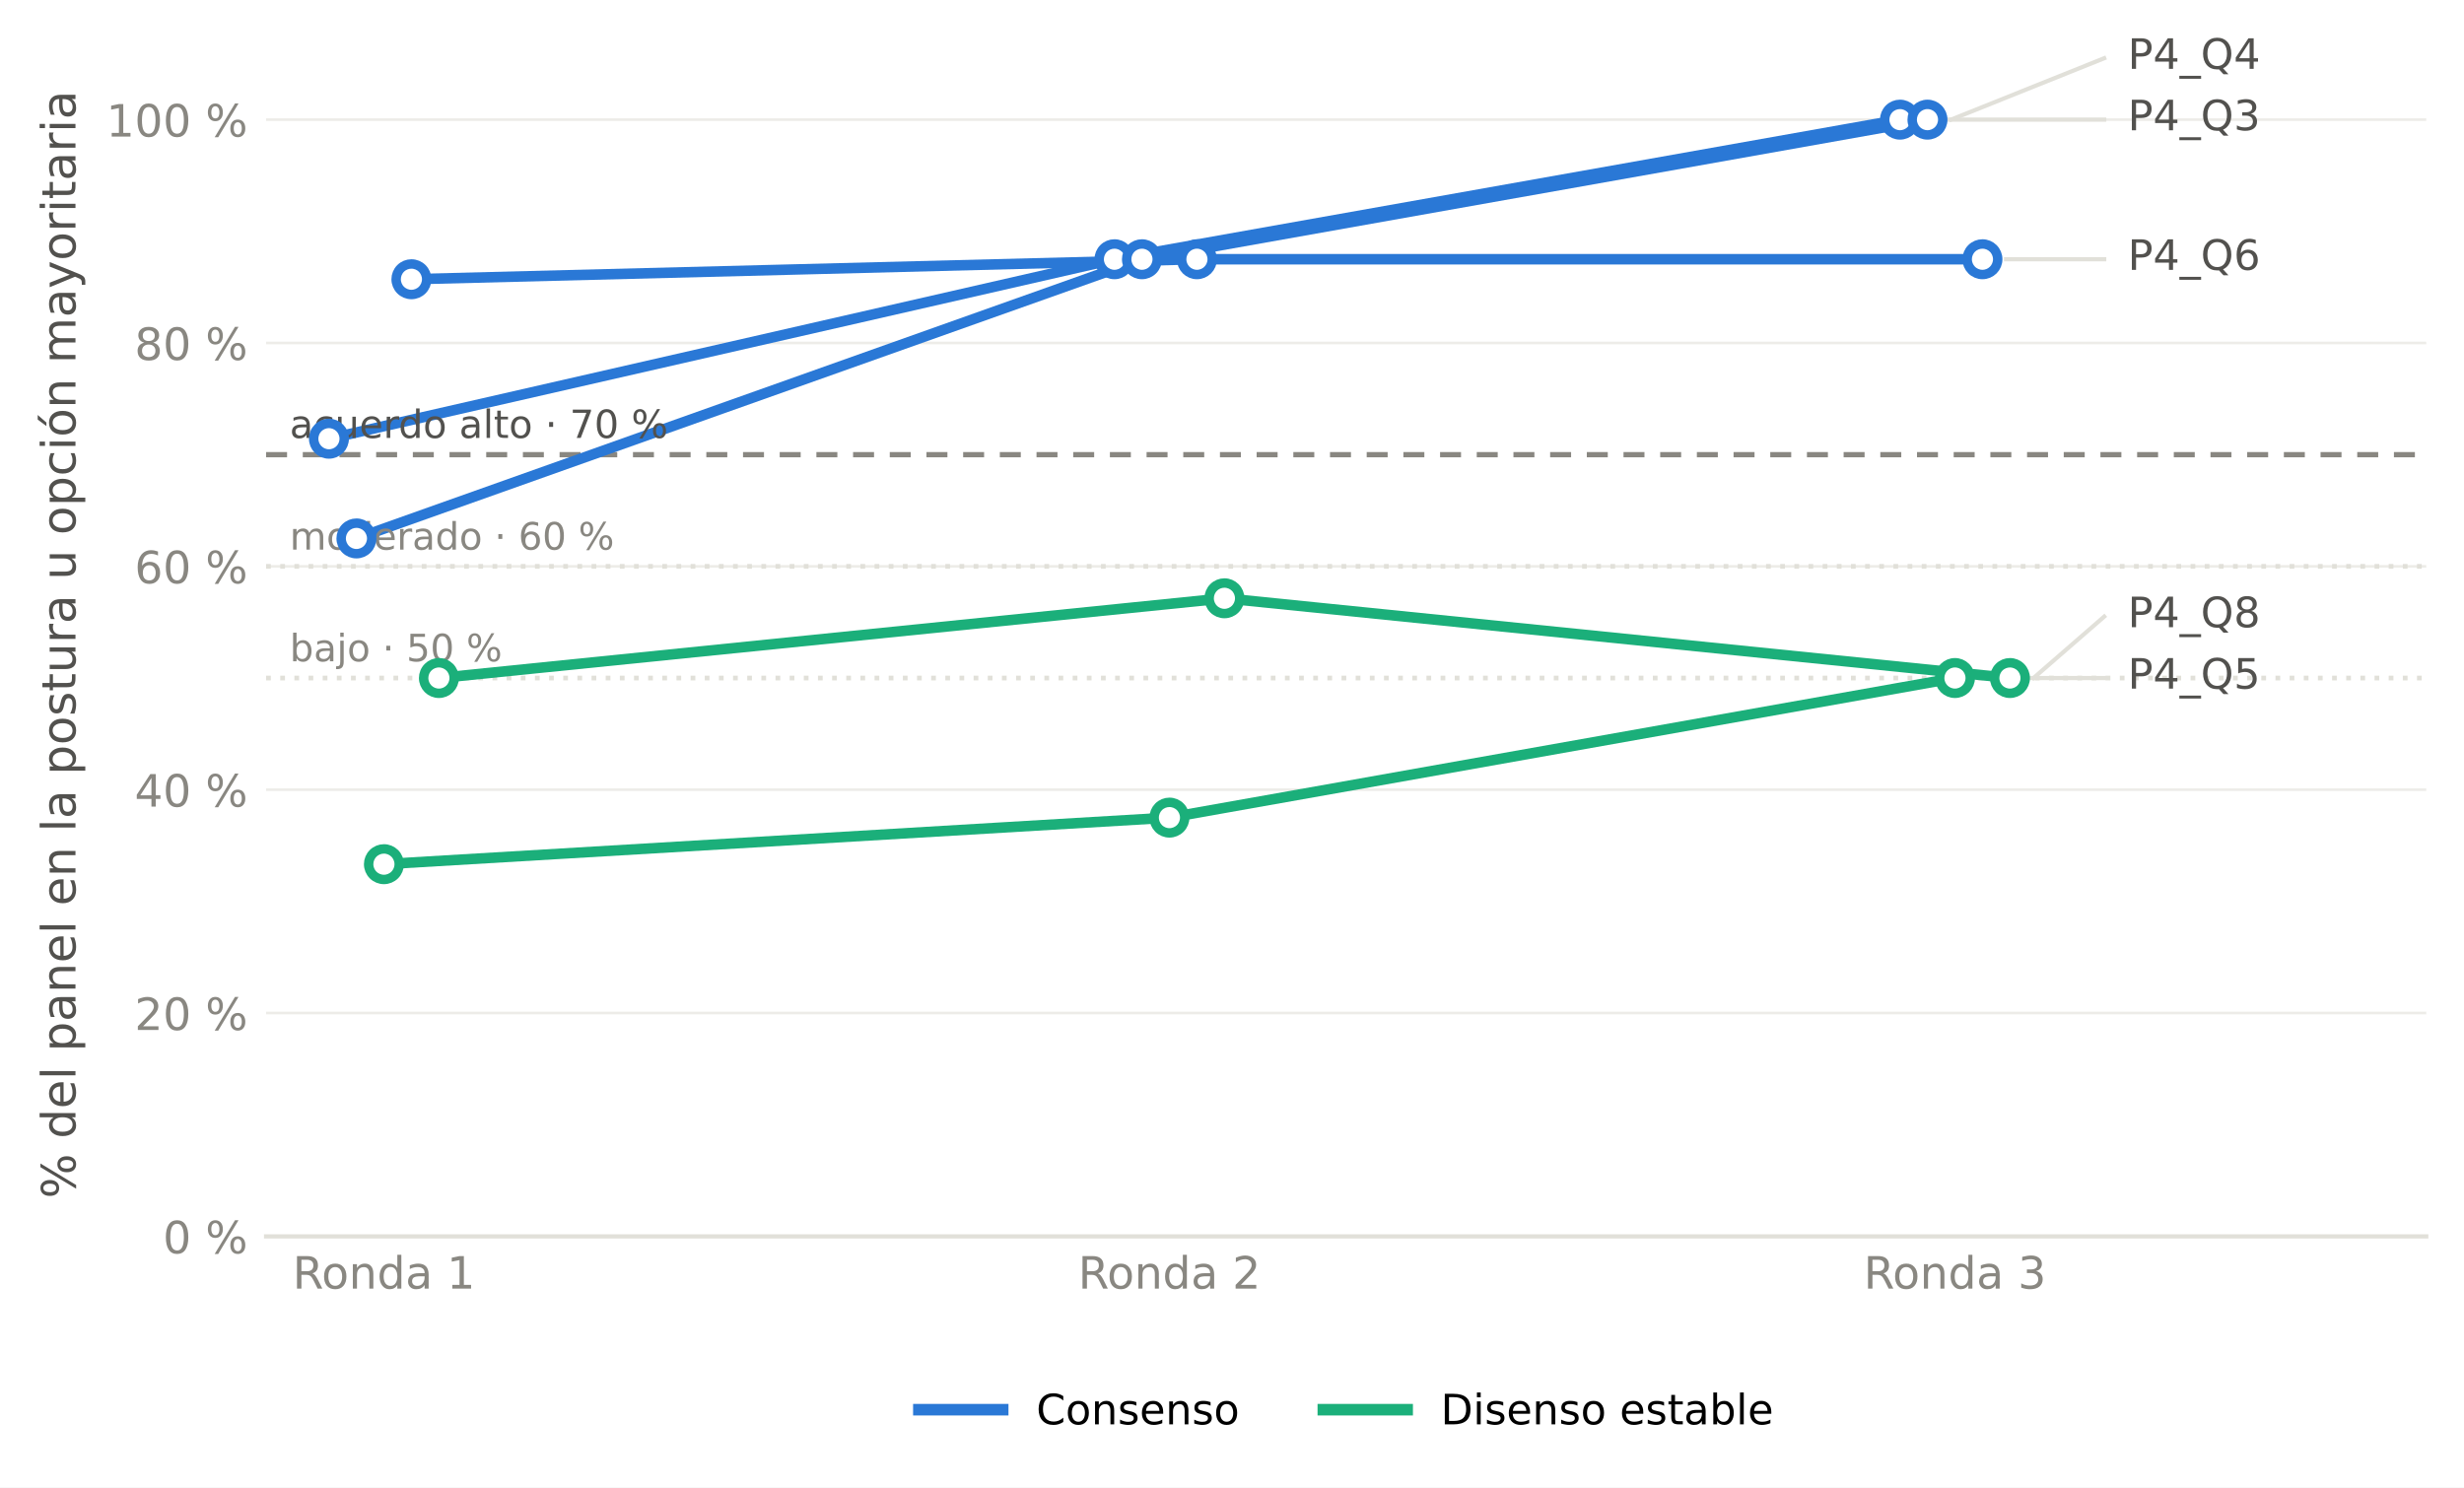
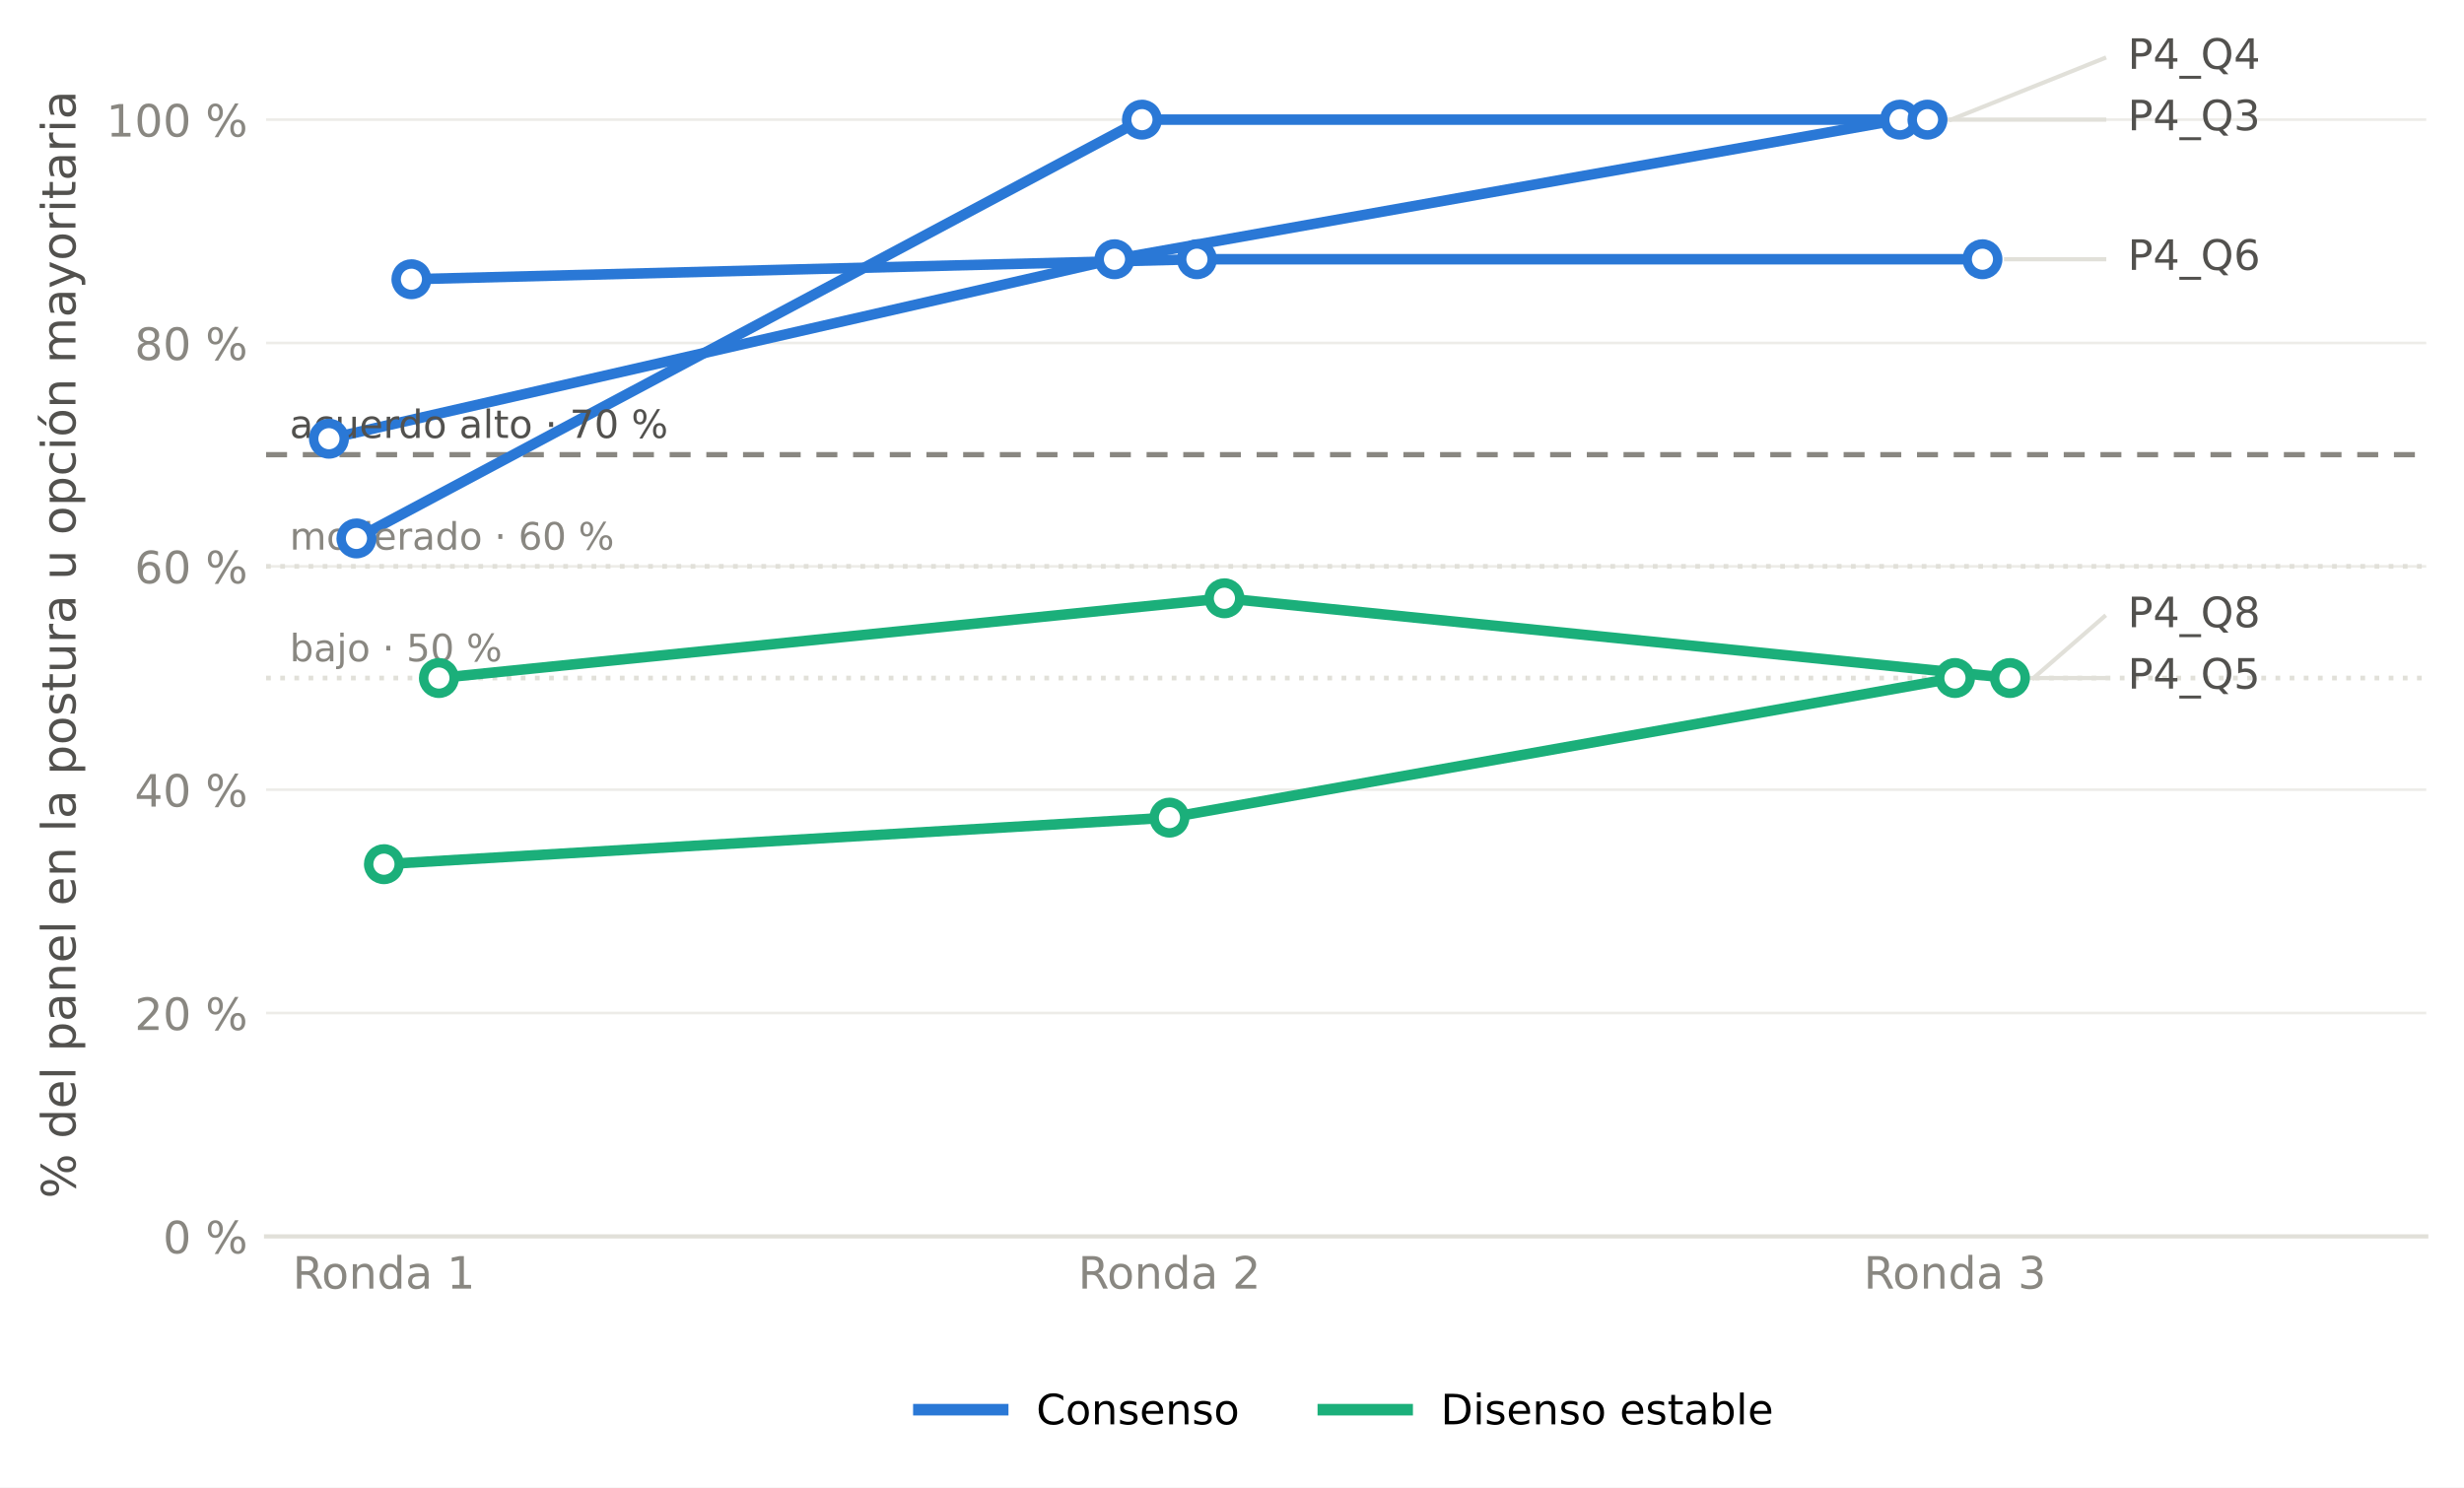
<svg xmlns="http://www.w3.org/2000/svg" xmlns:xlink="http://www.w3.org/1999/xlink" width="470.142pt" height="283.883pt" viewBox="0 0 470.142 283.883" version="1.1">
  <defs>
    <style type="text/css">*{stroke-linejoin: round; stroke-linecap: butt}</style>
  </defs>
  <g id="figure_1">
    <g id="patch_1">
      <path d="M 0 283.883  L 470.142 283.883  L 470.142 0  L 0 0  z " style="fill: #ffffff" />
    </g>
    <g id="axes_1">
      <g id="patch_2">
        <path d="M 50.772 235.95  L 462.942 235.95  L 462.942 10.046  L 50.772 10.046  z " style="fill: #ffffff" />
      </g>
      <g id="matplotlib.axis_1">
        <g id="xtick_1">
          <g id="line2d_1" />
          <g id="text_1">
            <text style="font-size: 8.5px; font-family: 'DejaVu Sans', 'Helvetica', 'Arial', sans-serif; text-anchor: middle; fill: #898781" x="73.254" y="245.909" transform="rotate(-0 73.25442 245.9088)">Ronda 1</text>
          </g>
        </g>
        <g id="xtick_2">
          <g id="line2d_2" />
          <g id="text_2">
            <text style="font-size: 8.5px; font-family: 'DejaVu Sans', 'Helvetica', 'Arial', sans-serif; text-anchor: middle; fill: #898781" x="223.134" y="245.909" transform="rotate(-0 223.1344 245.9088)">Ronda 2</text>
          </g>
        </g>
        <g id="xtick_3">
          <g id="line2d_3" />
          <g id="text_3">
            <text style="font-size: 8.5px; font-family: 'DejaVu Sans', 'Helvetica', 'Arial', sans-serif; text-anchor: middle; fill: #898781" x="373.014" y="245.909" transform="rotate(-0 373.0144 245.9088)">Ronda 3</text>
          </g>
        </g>
      </g>
      <g id="matplotlib.axis_2">
        <g id="ytick_1">
          <g id="line2d_4">
-             <path d="M 50.772 235.95  L 462.942 235.95  " clip-path="url(#p3b7a6905cc)" style="fill: none; stroke: #e1e0d9; stroke-opacity: 0.6; stroke-width: 0.5; stroke-linecap: square" />
+             <path d="M 50.772 235.95  L 462.942 235.95  " clip-path="url(#p74bb8b7898)" style="fill: none; stroke: #e1e0d9; stroke-opacity: 0.6; stroke-width: 0.5; stroke-linecap: square" />
          </g>
          <g id="line2d_5" />
          <g id="text_4">
            <text style="font-size: 8.5px; font-family: 'DejaVu Sans', 'Helvetica', 'Arial', sans-serif; text-anchor: end; fill: #898781" x="47.272" y="239.179" transform="rotate(-0 47.27242 239.1794)">0 %</text>
          </g>
        </g>
        <g id="ytick_2">
          <g id="line2d_6">
-             <path d="M 50.772 193.327  L 462.942 193.327  " clip-path="url(#p3b7a6905cc)" style="fill: none; stroke: #e1e0d9; stroke-opacity: 0.6; stroke-width: 0.5; stroke-linecap: square" />
+             <path d="M 50.772 193.327  L 462.942 193.327  " clip-path="url(#p74bb8b7898)" style="fill: none; stroke: #e1e0d9; stroke-opacity: 0.6; stroke-width: 0.5; stroke-linecap: square" />
          </g>
          <g id="line2d_7" />
          <g id="text_5">
            <text style="font-size: 8.5px; font-family: 'DejaVu Sans', 'Helvetica', 'Arial', sans-serif; text-anchor: end; fill: #898781" x="47.272" y="196.556" transform="rotate(-0 47.27242 196.5561)">20 %</text>
          </g>
        </g>
        <g id="ytick_3">
          <g id="line2d_8">
-             <path d="M 50.772 150.703  L 462.942 150.703  " clip-path="url(#p3b7a6905cc)" style="fill: none; stroke: #e1e0d9; stroke-opacity: 0.6; stroke-width: 0.5; stroke-linecap: square" />
+             <path d="M 50.772 150.703  L 462.942 150.703  " clip-path="url(#p74bb8b7898)" style="fill: none; stroke: #e1e0d9; stroke-opacity: 0.6; stroke-width: 0.5; stroke-linecap: square" />
          </g>
          <g id="line2d_9" />
          <g id="text_6">
            <text style="font-size: 8.5px; font-family: 'DejaVu Sans', 'Helvetica', 'Arial', sans-serif; text-anchor: end; fill: #898781" x="47.272" y="153.933" transform="rotate(-0 47.27242 153.9327)">40 %</text>
          </g>
        </g>
        <g id="ytick_4">
          <g id="line2d_10">
-             <path d="M 50.772 108.08  L 462.942 108.08  " clip-path="url(#p3b7a6905cc)" style="fill: none; stroke: #e1e0d9; stroke-opacity: 0.6; stroke-width: 0.5; stroke-linecap: square" />
+             <path d="M 50.772 108.08  L 462.942 108.08  " clip-path="url(#p74bb8b7898)" style="fill: none; stroke: #e1e0d9; stroke-opacity: 0.6; stroke-width: 0.5; stroke-linecap: square" />
          </g>
          <g id="line2d_11" />
          <g id="text_7">
            <text style="font-size: 8.5px; font-family: 'DejaVu Sans', 'Helvetica', 'Arial', sans-serif; text-anchor: end; fill: #898781" x="47.272" y="111.309" transform="rotate(-0 47.27242 111.3093)">60 %</text>
          </g>
        </g>
        <g id="ytick_5">
          <g id="line2d_12">
-             <path d="M 50.772 65.457  L 462.942 65.457  " clip-path="url(#p3b7a6905cc)" style="fill: none; stroke: #e1e0d9; stroke-opacity: 0.6; stroke-width: 0.5; stroke-linecap: square" />
+             <path d="M 50.772 65.457  L 462.942 65.457  " clip-path="url(#p74bb8b7898)" style="fill: none; stroke: #e1e0d9; stroke-opacity: 0.6; stroke-width: 0.5; stroke-linecap: square" />
          </g>
          <g id="line2d_13" />
          <g id="text_8">
            <text style="font-size: 8.5px; font-family: 'DejaVu Sans', 'Helvetica', 'Arial', sans-serif; text-anchor: end; fill: #898781" x="47.272" y="68.686" transform="rotate(-0 47.27242 68.68599)">80 %</text>
          </g>
        </g>
        <g id="ytick_6">
          <g id="line2d_14">
-             <path d="M 50.772 22.833  L 462.942 22.833  " clip-path="url(#p3b7a6905cc)" style="fill: none; stroke: #e1e0d9; stroke-opacity: 0.6; stroke-width: 0.5; stroke-linecap: square" />
+             <path d="M 50.772 22.833  L 462.942 22.833  " clip-path="url(#p74bb8b7898)" style="fill: none; stroke: #e1e0d9; stroke-opacity: 0.6; stroke-width: 0.5; stroke-linecap: square" />
          </g>
          <g id="line2d_15" />
          <g id="text_9">
            <text style="font-size: 8.5px; font-family: 'DejaVu Sans', 'Helvetica', 'Arial', sans-serif; text-anchor: end; fill: #898781" x="47.272" y="26.063" transform="rotate(-0 47.27242 26.06263)">100 %</text>
          </g>
        </g>
        <g id="text_10">
          <text style="font-size: 9px; font-family: 'DejaVu Sans', 'Helvetica', 'Arial', sans-serif; text-anchor: middle; fill: #52514e" x="14.399" y="122.998" transform="rotate(-90 14.39859 122.9982)">% del panel en la postura u opción mayoritaria</text>
        </g>
      </g>
      <g id="line2d_16">
-         <path d="M 50.772 86.768  L 462.942 86.768  " clip-path="url(#p3b7a6905cc)" style="fill: none; stroke-dasharray: 4,3; stroke-dashoffset: 0; stroke: #898781" />
+         <path d="M 50.772 86.768  L 462.942 86.768  " clip-path="url(#p74bb8b7898)" style="fill: none; stroke-dasharray: 4,3; stroke-dashoffset: 0; stroke: #898781" />
      </g>
      <g id="line2d_17">
-         <path d="M 50.772 108.08  L 462.942 108.08  " clip-path="url(#p3b7a6905cc)" style="fill: none; stroke-dasharray: 0.9,1.8; stroke-dashoffset: 0; stroke: #e1e0d9; stroke-width: 0.9" />
+         <path d="M 50.772 108.08  L 462.942 108.08  " clip-path="url(#p74bb8b7898)" style="fill: none; stroke-dasharray: 0.9,1.8; stroke-dashoffset: 0; stroke: #e1e0d9; stroke-width: 0.9" />
      </g>
      <g id="line2d_18">
-         <path d="M 50.772 129.392  L 462.942 129.392  " clip-path="url(#p3b7a6905cc)" style="fill: none; stroke-dasharray: 0.9,1.8; stroke-dashoffset: 0; stroke: #e1e0d9; stroke-width: 0.9" />
+         <path d="M 50.772 129.392  L 462.942 129.392  " clip-path="url(#p74bb8b7898)" style="fill: none; stroke-dasharray: 0.9,1.8; stroke-dashoffset: 0; stroke: #e1e0d9; stroke-width: 0.9" />
      </g>
      <g id="line2d_19">
-         <path d="M 377.511 129.392  L 401.492 129.392  " clip-path="url(#p3b7a6905cc)" style="fill: none; stroke: #e1e0d9; stroke-width: 0.8; stroke-linecap: square" />
+         <path d="M 377.511 129.392  L 401.492 129.392  " clip-path="url(#p74bb8b7898)" style="fill: none; stroke: #e1e0d9; stroke-width: 0.8; stroke-linecap: square" />
      </g>
      <g id="line2d_20">
-         <path d="M 388.002 129.392  L 401.492 117.67  " clip-path="url(#p3b7a6905cc)" style="fill: none; stroke: #e1e0d9; stroke-width: 0.8; stroke-linecap: square" />
+         <path d="M 388.002 129.392  L 401.492 117.67  " clip-path="url(#p74bb8b7898)" style="fill: none; stroke: #e1e0d9; stroke-width: 0.8; stroke-linecap: square" />
      </g>
      <g id="line2d_21">
-         <path d="M 382.757 49.473  L 401.492 49.473  " clip-path="url(#p3b7a6905cc)" style="fill: none; stroke: #e1e0d9; stroke-width: 0.8; stroke-linecap: square" />
+         <path d="M 382.757 49.473  L 401.492 49.473  " clip-path="url(#p74bb8b7898)" style="fill: none; stroke: #e1e0d9; stroke-width: 0.8; stroke-linecap: square" />
      </g>
      <g id="line2d_22">
-         <path d="M 367.019 22.833  L 401.492 22.833  " clip-path="url(#p3b7a6905cc)" style="fill: none; stroke: #e1e0d9; stroke-width: 0.8; stroke-linecap: square" />
+         <path d="M 367.019 22.833  L 401.492 22.833  " clip-path="url(#p74bb8b7898)" style="fill: none; stroke: #e1e0d9; stroke-width: 0.8; stroke-linecap: square" />
      </g>
      <g id="line2d_23">
-         <path d="M 372.265 22.833  L 401.492 11.112  " clip-path="url(#p3b7a6905cc)" style="fill: none; stroke: #e1e0d9; stroke-width: 0.8; stroke-linecap: square" />
+         <path d="M 372.265 22.833  L 401.492 11.112  " clip-path="url(#p74bb8b7898)" style="fill: none; stroke: #e1e0d9; stroke-width: 0.8; stroke-linecap: square" />
      </g>
      <g id="patch_3">
        <path d="M 50.772 235.95  L 462.942 235.95  " style="fill: none; stroke: #e1e0d9; stroke-width: 0.8; stroke-linejoin: miter; stroke-linecap: square" />
      </g>
      <g id="line2d_24">
-         <path d="M 62.763 83.721  L 212.643 49.473  " clip-path="url(#p3b7a6905cc)" style="fill: none; stroke: #2a78d6; stroke-width: 2; stroke-linecap: square" />
+         <path d="M 62.763 83.721  L 212.643 49.473  " clip-path="url(#p74bb8b7898)" style="fill: none; stroke: #2a78d6; stroke-width: 2; stroke-linecap: square" />
      </g>
      <g id="line2d_25">
-         <path d="M 212.643 49.473  L 362.523 22.833  " clip-path="url(#p3b7a6905cc)" style="fill: none; stroke: #2a78d6; stroke-width: 2; stroke-linecap: square" />
+         <path d="M 212.643 49.473  L 362.523 22.833  " clip-path="url(#p74bb8b7898)" style="fill: none; stroke: #2a78d6; stroke-width: 2; stroke-linecap: square" />
      </g>
      <g id="line2d_26">
-         <path d="M 68.009 102.752  L 217.889 49.473  " clip-path="url(#p3b7a6905cc)" style="fill: none; stroke: #2a78d6; stroke-width: 2; stroke-linecap: square" />
+         <path d="M 68.009 102.752  L 217.889 22.833  " clip-path="url(#p74bb8b7898)" style="fill: none; stroke: #2a78d6; stroke-width: 2; stroke-linecap: square" />
      </g>
      <g id="line2d_27">
-         <path d="M 217.889 49.473  L 367.769 22.833  " clip-path="url(#p3b7a6905cc)" style="fill: none; stroke: #2a78d6; stroke-width: 2; stroke-linecap: square" />
+         <path d="M 217.889 22.833  L 367.769 22.833  " clip-path="url(#p74bb8b7898)" style="fill: none; stroke: #2a78d6; stroke-width: 2; stroke-linecap: square" />
      </g>
      <g id="line2d_28">
-         <path d="M 73.254 164.918  L 223.134 156.031  " clip-path="url(#p3b7a6905cc)" style="fill: none; stroke: #1baf7a; stroke-width: 2; stroke-linecap: square" />
+         <path d="M 73.254 164.918  L 223.134 156.031  " clip-path="url(#p74bb8b7898)" style="fill: none; stroke: #1baf7a; stroke-width: 2; stroke-linecap: square" />
      </g>
      <g id="line2d_29">
-         <path d="M 223.134 156.031  L 373.014 129.392  " clip-path="url(#p3b7a6905cc)" style="fill: none; stroke: #1baf7a; stroke-width: 2; stroke-linecap: square" />
+         <path d="M 223.134 156.031  L 373.014 129.392  " clip-path="url(#p74bb8b7898)" style="fill: none; stroke: #1baf7a; stroke-width: 2; stroke-linecap: square" />
      </g>
      <g id="line2d_30">
-         <path d="M 78.5 53.288  L 228.38 49.473  " clip-path="url(#p3b7a6905cc)" style="fill: none; stroke: #2a78d6; stroke-width: 2; stroke-linecap: square" />
+         <path d="M 78.5 53.288  L 228.38 49.473  " clip-path="url(#p74bb8b7898)" style="fill: none; stroke: #2a78d6; stroke-width: 2; stroke-linecap: square" />
      </g>
      <g id="line2d_31">
-         <path d="M 228.38 49.473  L 378.26 49.473  " clip-path="url(#p3b7a6905cc)" style="fill: none; stroke: #2a78d6; stroke-width: 2; stroke-linecap: square" />
+         <path d="M 228.38 49.473  L 378.26 49.473  " clip-path="url(#p74bb8b7898)" style="fill: none; stroke: #2a78d6; stroke-width: 2; stroke-linecap: square" />
      </g>
      <g id="line2d_32">
-         <path d="M 83.746 129.392  L 233.626 114.175  " clip-path="url(#p3b7a6905cc)" style="fill: none; stroke: #1baf7a; stroke-width: 2; stroke-linecap: square" />
+         <path d="M 83.746 129.392  L 233.626 114.175  " clip-path="url(#p74bb8b7898)" style="fill: none; stroke: #1baf7a; stroke-width: 2; stroke-linecap: square" />
      </g>
      <g id="line2d_33">
-         <path d="M 233.626 114.175  L 383.506 129.392  " clip-path="url(#p3b7a6905cc)" style="fill: none; stroke: #1baf7a; stroke-width: 2; stroke-linecap: square" />
+         <path d="M 233.626 114.175  L 383.506 129.392  " clip-path="url(#p74bb8b7898)" style="fill: none; stroke: #1baf7a; stroke-width: 2; stroke-linecap: square" />
      </g>
      <g id="text_11">
        <text style="font-size: 8px; font-family: 'DejaVu Sans', 'Helvetica', 'Arial', sans-serif; text-anchor: start; fill: #52514e" x="405.988" y="131.417" transform="rotate(-0 405.988 131.4173)">P4_Q5</text>
      </g>
      <g id="text_12">
        <text style="font-size: 8px; font-family: 'DejaVu Sans', 'Helvetica', 'Arial', sans-serif; text-anchor: start; fill: #52514e" x="405.988" y="119.696" transform="rotate(-0 405.988 119.6959)">P4_Q8</text>
      </g>
      <g id="text_13">
        <text style="font-size: 8px; font-family: 'DejaVu Sans', 'Helvetica', 'Arial', sans-serif; text-anchor: start; fill: #52514e" x="405.988" y="51.499" transform="rotate(-0 405.988 51.49852)">P4_Q6</text>
      </g>
      <g id="text_14">
        <text style="font-size: 8px; font-family: 'DejaVu Sans', 'Helvetica', 'Arial', sans-serif; text-anchor: start; fill: #52514e" x="405.988" y="24.859" transform="rotate(-0 405.988 24.85892)">P4_Q3</text>
      </g>
      <g id="text_15">
        <text style="font-size: 8px; font-family: 'DejaVu Sans', 'Helvetica', 'Arial', sans-serif; text-anchor: start; fill: #52514e" x="405.988" y="13.137" transform="rotate(-0 405.988 13.1375)">P4_Q4</text>
      </g>
      <g id="text_16">
        <text style="font-size: 7.4px; font-family: 'DejaVu Sans', 'Helvetica', 'Arial', sans-serif; text-anchor: start; fill: #52514e" x="55.269" y="83.572" transform="rotate(-0 55.26882 83.57158)">acuerdo alto · 70 %</text>
      </g>
      <g id="text_17">
        <text style="font-size: 7.2px; font-family: 'DejaVu Sans', 'Helvetica', 'Arial', sans-serif; text-anchor: start; fill: #898781" x="55.269" y="104.883" transform="rotate(-0 55.26882 104.8833)">moderado · 60 %</text>
      </g>
      <g id="text_18">
        <text style="font-size: 7.2px; font-family: 'DejaVu Sans', 'Helvetica', 'Arial', sans-serif; text-anchor: start; fill: #898781" x="55.269" y="126.195" transform="rotate(-0 55.26882 126.1949)">bajo · 50 %</text>
      </g>
      <g id="PathCollection_1">
        <defs>
-           <path id="me09d45e5b7" d="M 0 2.915  C 0.773 2.915 1.515 2.608 2.062 2.062  C 2.608 1.515 2.915 0.773 2.915 0  C 2.915 -0.773 2.608 -1.515 2.062 -2.062  C 1.515 -2.608 0.773 -2.915 0 -2.915  C -0.773 -2.915 -1.515 -2.608 -2.062 -2.062  C -2.608 -1.515 -2.915 -0.773 -2.915 0  C -2.915 0.773 -2.608 1.515 -2.062 2.062  C -1.515 2.608 -0.773 2.915 0 2.915  z " style="stroke: #2a78d6; stroke-width: 1.8" />
+           <path id="mf7a6e37e9d" d="M 0 2.915  C 0.773 2.915 1.515 2.608 2.062 2.062  C 2.608 1.515 2.915 0.773 2.915 0  C 2.915 -0.773 2.608 -1.515 2.062 -2.062  C 1.515 -2.608 0.773 -2.915 0 -2.915  C -0.773 -2.915 -1.515 -2.608 -2.062 -2.062  C -2.608 -1.515 -2.915 -0.773 -2.915 0  C -2.915 0.773 -2.608 1.515 -2.062 2.062  C -1.515 2.608 -0.773 2.915 0 2.915  z " style="stroke: #2a78d6; stroke-width: 1.8" />
        </defs>
-         <g clip-path="url(#p3b7a6905cc)">
-           <use xlink:href="#me09d45e5b7" x="62.763" y="83.721" style="fill: #ffffff; stroke: #2a78d6; stroke-width: 1.8" />
-           <use xlink:href="#me09d45e5b7" x="212.643" y="49.473" style="fill: #ffffff; stroke: #2a78d6; stroke-width: 1.8" />
-           <use xlink:href="#me09d45e5b7" x="362.523" y="22.833" style="fill: #ffffff; stroke: #2a78d6; stroke-width: 1.8" />
+         <g clip-path="url(#p74bb8b7898)">
+           <use xlink:href="#mf7a6e37e9d" x="62.763" y="83.721" style="fill: #ffffff; stroke: #2a78d6; stroke-width: 1.8" />
+           <use xlink:href="#mf7a6e37e9d" x="212.643" y="49.473" style="fill: #ffffff; stroke: #2a78d6; stroke-width: 1.8" />
+           <use xlink:href="#mf7a6e37e9d" x="362.523" y="22.833" style="fill: #ffffff; stroke: #2a78d6; stroke-width: 1.8" />
        </g>
      </g>
      <g id="PathCollection_2">
-         <g clip-path="url(#p3b7a6905cc)">
-           <use xlink:href="#me09d45e5b7" x="68.009" y="102.752" style="fill: #ffffff; stroke: #2a78d6; stroke-width: 1.8" />
-           <use xlink:href="#me09d45e5b7" x="217.889" y="49.473" style="fill: #ffffff; stroke: #2a78d6; stroke-width: 1.8" />
-           <use xlink:href="#me09d45e5b7" x="367.769" y="22.833" style="fill: #ffffff; stroke: #2a78d6; stroke-width: 1.8" />
+         <g clip-path="url(#p74bb8b7898)">
+           <use xlink:href="#mf7a6e37e9d" x="68.009" y="102.752" style="fill: #ffffff; stroke: #2a78d6; stroke-width: 1.8" />
+           <use xlink:href="#mf7a6e37e9d" x="217.889" y="22.833" style="fill: #ffffff; stroke: #2a78d6; stroke-width: 1.8" />
+           <use xlink:href="#mf7a6e37e9d" x="367.769" y="22.833" style="fill: #ffffff; stroke: #2a78d6; stroke-width: 1.8" />
        </g>
      </g>
      <g id="PathCollection_3">
        <defs>
-           <path id="m87a279de49" d="M 0 2.915  C 0.773 2.915 1.515 2.608 2.062 2.062  C 2.608 1.515 2.915 0.773 2.915 0  C 2.915 -0.773 2.608 -1.515 2.062 -2.062  C 1.515 -2.608 0.773 -2.915 0 -2.915  C -0.773 -2.915 -1.515 -2.608 -2.062 -2.062  C -2.608 -1.515 -2.915 -0.773 -2.915 0  C -2.915 0.773 -2.608 1.515 -2.062 2.062  C -1.515 2.608 -0.773 2.915 0 2.915  z " style="stroke: #1baf7a; stroke-width: 1.8" />
+           <path id="ma57650512d" d="M 0 2.915  C 0.773 2.915 1.515 2.608 2.062 2.062  C 2.608 1.515 2.915 0.773 2.915 0  C 2.915 -0.773 2.608 -1.515 2.062 -2.062  C 1.515 -2.608 0.773 -2.915 0 -2.915  C -0.773 -2.915 -1.515 -2.608 -2.062 -2.062  C -2.608 -1.515 -2.915 -0.773 -2.915 0  C -2.915 0.773 -2.608 1.515 -2.062 2.062  C -1.515 2.608 -0.773 2.915 0 2.915  z " style="stroke: #1baf7a; stroke-width: 1.8" />
        </defs>
-         <g clip-path="url(#p3b7a6905cc)">
-           <use xlink:href="#m87a279de49" x="73.254" y="164.918" style="fill: #ffffff; stroke: #1baf7a; stroke-width: 1.8" />
-           <use xlink:href="#m87a279de49" x="223.134" y="156.031" style="fill: #ffffff; stroke: #1baf7a; stroke-width: 1.8" />
-           <use xlink:href="#m87a279de49" x="373.014" y="129.392" style="fill: #ffffff; stroke: #1baf7a; stroke-width: 1.8" />
+         <g clip-path="url(#p74bb8b7898)">
+           <use xlink:href="#ma57650512d" x="73.254" y="164.918" style="fill: #ffffff; stroke: #1baf7a; stroke-width: 1.8" />
+           <use xlink:href="#ma57650512d" x="223.134" y="156.031" style="fill: #ffffff; stroke: #1baf7a; stroke-width: 1.8" />
+           <use xlink:href="#ma57650512d" x="373.014" y="129.392" style="fill: #ffffff; stroke: #1baf7a; stroke-width: 1.8" />
        </g>
      </g>
      <g id="PathCollection_4">
-         <g clip-path="url(#p3b7a6905cc)">
-           <use xlink:href="#me09d45e5b7" x="78.5" y="53.288" style="fill: #ffffff; stroke: #2a78d6; stroke-width: 1.8" />
-           <use xlink:href="#me09d45e5b7" x="228.38" y="49.473" style="fill: #ffffff; stroke: #2a78d6; stroke-width: 1.8" />
-           <use xlink:href="#me09d45e5b7" x="378.26" y="49.473" style="fill: #ffffff; stroke: #2a78d6; stroke-width: 1.8" />
+         <g clip-path="url(#p74bb8b7898)">
+           <use xlink:href="#mf7a6e37e9d" x="78.5" y="53.288" style="fill: #ffffff; stroke: #2a78d6; stroke-width: 1.8" />
+           <use xlink:href="#mf7a6e37e9d" x="228.38" y="49.473" style="fill: #ffffff; stroke: #2a78d6; stroke-width: 1.8" />
+           <use xlink:href="#mf7a6e37e9d" x="378.26" y="49.473" style="fill: #ffffff; stroke: #2a78d6; stroke-width: 1.8" />
        </g>
      </g>
      <g id="PathCollection_5">
-         <g clip-path="url(#p3b7a6905cc)">
-           <use xlink:href="#m87a279de49" x="83.746" y="129.392" style="fill: #ffffff; stroke: #1baf7a; stroke-width: 1.8" />
-           <use xlink:href="#m87a279de49" x="233.626" y="114.175" style="fill: #ffffff; stroke: #1baf7a; stroke-width: 1.8" />
-           <use xlink:href="#m87a279de49" x="383.506" y="129.392" style="fill: #ffffff; stroke: #1baf7a; stroke-width: 1.8" />
+         <g clip-path="url(#p74bb8b7898)">
+           <use xlink:href="#ma57650512d" x="83.746" y="129.392" style="fill: #ffffff; stroke: #1baf7a; stroke-width: 1.8" />
+           <use xlink:href="#ma57650512d" x="233.626" y="114.175" style="fill: #ffffff; stroke: #1baf7a; stroke-width: 1.8" />
+           <use xlink:href="#ma57650512d" x="383.506" y="129.392" style="fill: #ffffff; stroke: #1baf7a; stroke-width: 1.8" />
        </g>
      </g>
      <g id="legend_1">
        <g id="line2d_34">
          <path d="M 175.321 269.019  L 183.321 269.019  L 191.321 269.019  " style="fill: none; stroke: #2a78d6; stroke-width: 2.2; stroke-linecap: square" />
        </g>
        <g id="text_19">
          <text style="font-size: 8px; font-family: 'DejaVu Sans', 'Helvetica', 'Arial', sans-serif; text-anchor: start" x="197.721" y="271.819" transform="rotate(-0 197.7205 271.8192)">Consenso</text>
        </g>
        <g id="line2d_35">
          <path d="M 252.494 269.019  L 260.494 269.019  L 268.494 269.019  " style="fill: none; stroke: #1baf7a; stroke-width: 2.2; stroke-linecap: square" />
        </g>
        <g id="text_20">
          <text style="font-size: 8px; font-family: 'DejaVu Sans', 'Helvetica', 'Arial', sans-serif; text-anchor: start" x="274.894" y="271.819" transform="rotate(-0 274.8943 271.8192)">Disenso estable</text>
        </g>
      </g>
    </g>
  </g>
  <defs>
-     <clipPath id="p3b7a6905cc">
+     <clipPath id="p74bb8b7898">
      <rect x="50.772" y="10.046" width="412.17" height="225.904" />
    </clipPath>
  </defs>
</svg>
